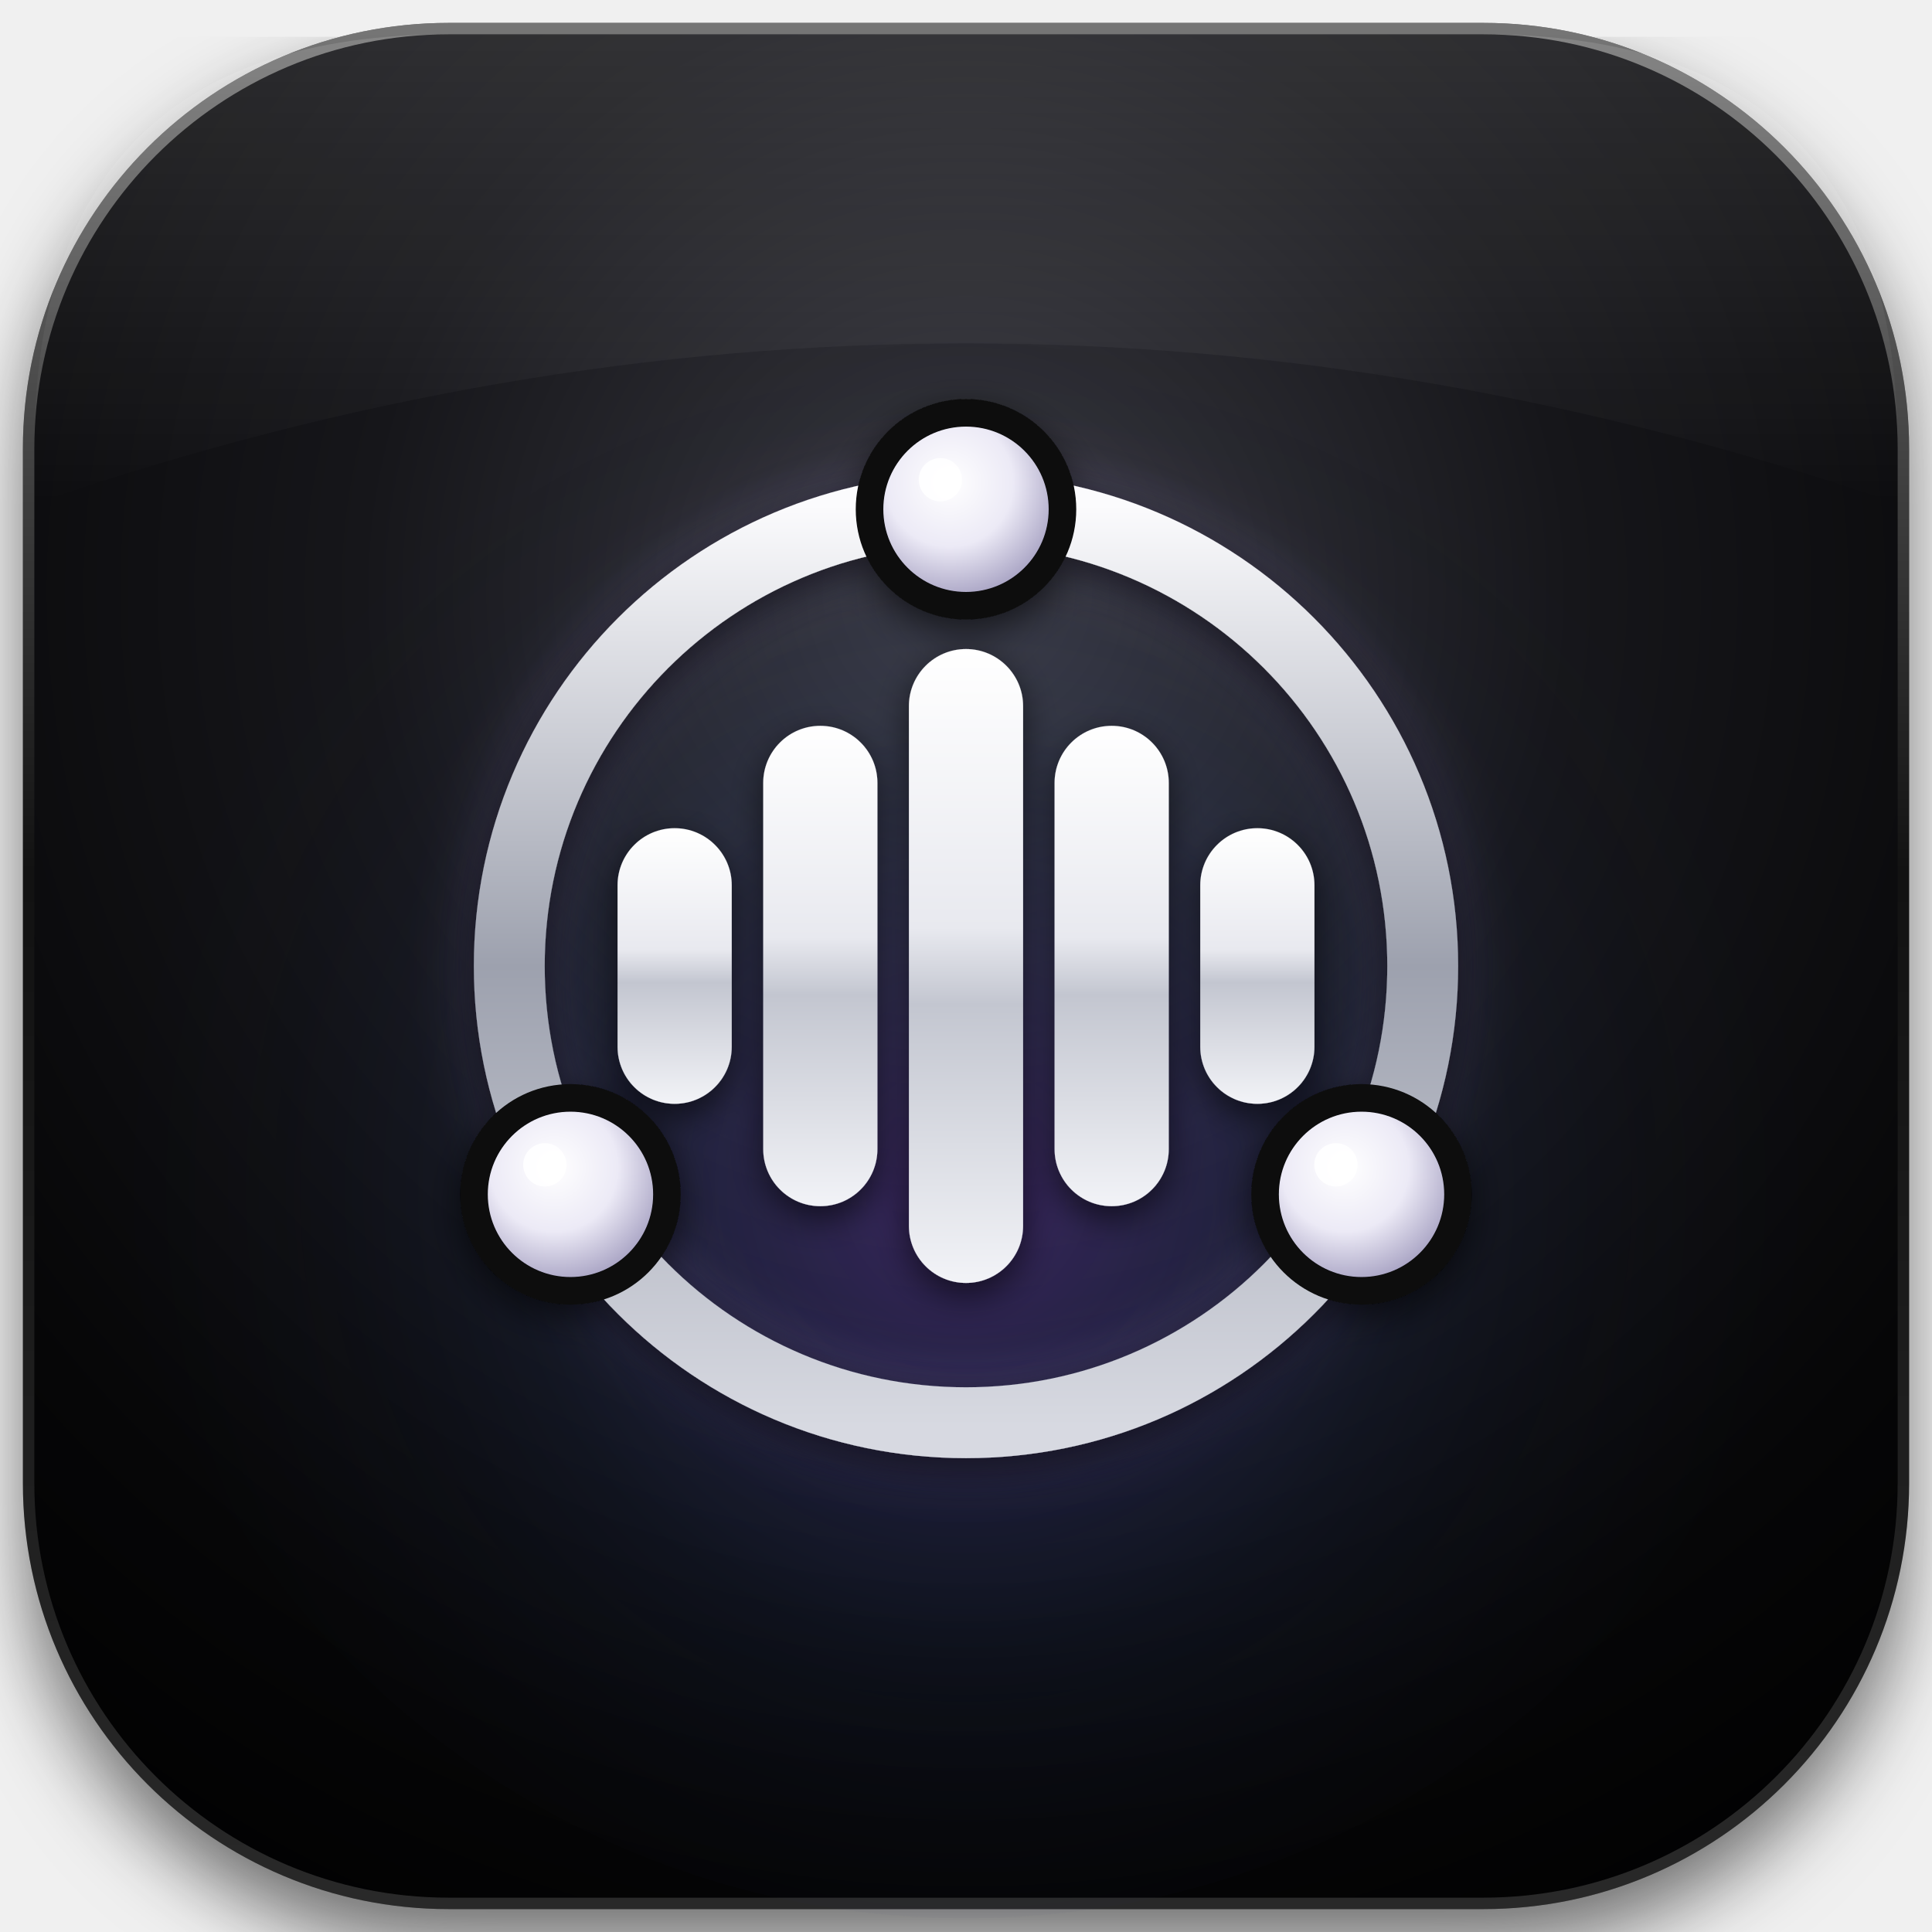
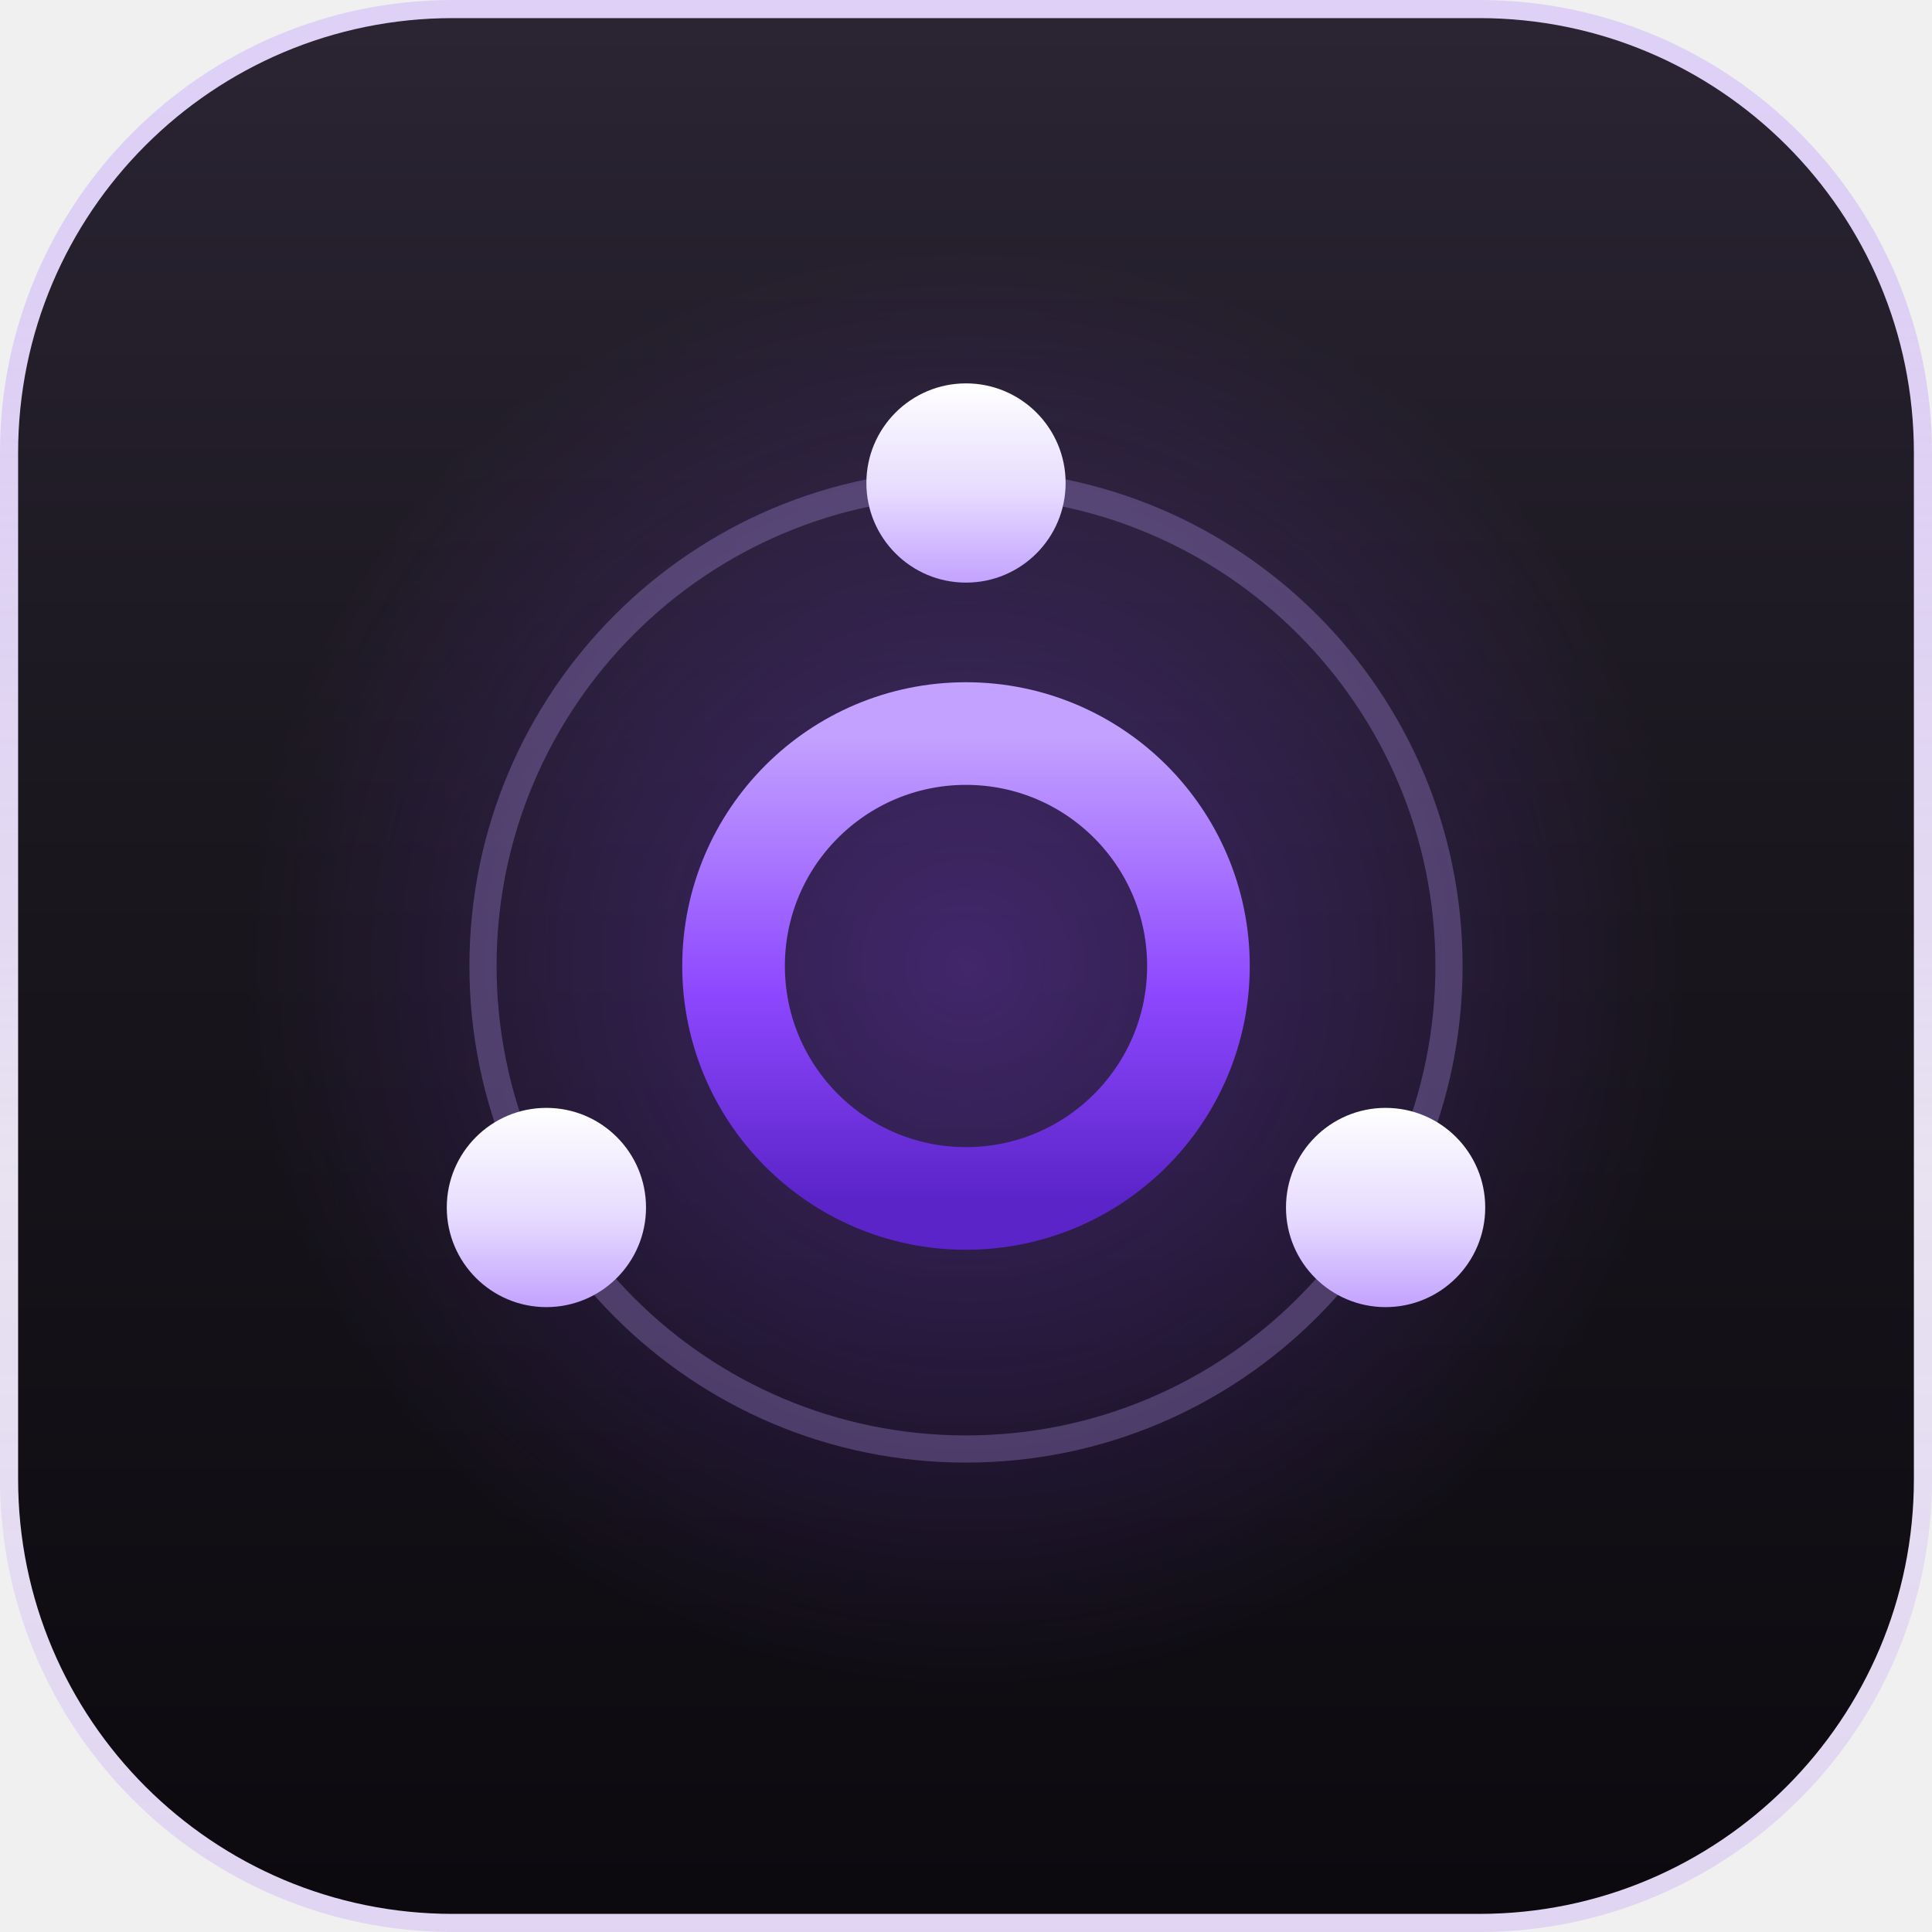
- <svg xmlns="http://www.w3.org/2000/svg" viewBox="90 90 844 844">
+ <svg xmlns="http://www.w3.org/2000/svg" viewBox="0 0 64 64">
  <defs>
-     <radialGradient id="fbg" cx="50%" cy="30%" r="85%">
-       <stop offset="0" stop-color="#3a3a42" />
-       <stop offset=".38" stop-color="#16161a" />
-       <stop offset=".75" stop-color="#060607" />
-       <stop offset="1" stop-color="#000" />
+     <linearGradient id="face" x1="0" y1="0" x2="0" y2="1">
+       <stop offset="0" stop-color="#2a2433" />
+       <stop offset=".45" stop-color="#19161d" />
+       <stop offset="1" stop-color="#0c0a0f" />
+     </linearGradient>
+     <linearGradient id="rim" x1="0" y1="0" x2="0" y2="1">
+       <stop offset="0" stop-color="#c3a2ff" stop-opacity=".4" />
+       <stop offset=".6" stop-color="#8e48ff" stop-opacity=".08" />
+       <stop offset="1" stop-color="#8e48ff" stop-opacity=".16" />
+     </linearGradient>
+     <linearGradient id="core" x1="0" y1="0" x2="0" y2="1">
+       <stop offset="0" stop-color="#c3a2ff" />
+       <stop offset=".55" stop-color="#8e48ff" />
+       <stop offset="1" stop-color="#5b24c9" />
+     </linearGradient>
+     <linearGradient id="agent" x1="0" y1="0" x2="0" y2="1">
+       <stop offset="0" stop-color="#fff" />
+       <stop offset=".55" stop-color="#e6dbff" />
+       <stop offset="1" stop-color="#c3a2ff" />
+     </linearGradient>
+     <radialGradient id="glow">
+       <stop offset="0" stop-color="#8e48ff" stop-opacity=".35" />
+       <stop offset="1" stop-color="#8e48ff" stop-opacity="0" />
    </radialGradient>
-     <linearGradient id="frim" x1="0" y1="0" x2="0" y2="1">
-       <stop offset="0" stop-color="#fff" stop-opacity=".46" />
-       <stop offset=".45" stop-color="#fff" stop-opacity=".07" />
-       <stop offset="1" stop-color="#fff" stop-opacity=".16" />
-     </linearGradient>
-     <radialGradient id="fglow" cx="50%" cy="58%" r="52%">
-       <stop offset="0" stop-color="#8e48ff" stop-opacity=".30" />
-       <stop offset=".5" stop-color="#4f7dff" stop-opacity=".07" />
-       <stop offset="1" stop-color="#000" stop-opacity="0" />
-     </radialGradient>
-     <linearGradient id="fbar" x1="0" y1="0" x2="0" y2="1">
-       <stop offset="0" stop-color="#ffffff" />
-       <stop offset=".44" stop-color="#e8e9ef" />
-       <stop offset=".56" stop-color="#c3c6d0" />
-       <stop offset="1" stop-color="#f2f3f7" />
-     </linearGradient>
-     <linearGradient id="fring" x1="0" y1="0" x2="0" y2="1">
-       <stop offset="0" stop-color="#fbfbfd" />
-       <stop offset=".5" stop-color="#9da1ae" />
-       <stop offset="1" stop-color="#d7d9e1" />
-     </linearGradient>
-     <radialGradient id="fnode" cx="40%" cy="34%" r="70%">
-       <stop offset="0" stop-color="#fff" />
-       <stop offset=".55" stop-color="#eceaf6" />
-       <stop offset="1" stop-color="#a9a4c4" />
-     </radialGradient>
-     <linearGradient id="fsheen" x1="0" y1="0" x2="0" y2="1">
-       <stop offset="0" stop-color="#fff" stop-opacity=".12" />
-       <stop offset="1" stop-color="#fff" stop-opacity="0" />
-     </linearGradient>
-     <filter id="fshadow" x="-20%" y="-20%" width="140%" height="140%">
-       <feDropShadow dx="0" dy="16" stdDeviation="17" flood-color="#000" flood-opacity=".55" />
-     </filter>
-     <filter id="flift" x="-30%" y="-30%" width="160%" height="160%">
-       <feDropShadow dx="0" dy="6" stdDeviation="9" flood-color="#000" flood-opacity=".6" />
-     </filter>
-     <filter id="fbloom" x="-50%" y="-50%" width="200%" height="200%">
-       <feGaussianBlur stdDeviation="14" />
-     </filter>
  </defs>
-   <rect x="100" y="100" width="824" height="824" rx="186" fill="#000" filter="url(#fshadow)" />
-   <rect x="100" y="100" width="824" height="824" rx="186" fill="url(#frim)" />
-   <rect x="105" y="105" width="814" height="814" rx="181" fill="url(#fbg)" />
-   <circle cx="512" cy="548" r="380" fill="url(#fglow)" />
-   <path d="M105 310 Q512 170 919 310 L919 286 Q919 105 738 105 L286 105 Q105 105 105 286Z" fill="url(#fsheen)" />
-   <g transform="translate(512 512) scale(0.86) translate(-512 -512)">
-     <g opacity=".55" filter="url(#fbloom)">
-       <circle cx="512" cy="512" r="232" fill="none" stroke="#b9a4ff" stroke-opacity=".35" stroke-width="40" />
-     </g>
-     <g filter="url(#flift)">
-       <circle cx="512" cy="512" r="232" fill="none" stroke="url(#fring)" stroke-width="36" />
-       <rect x="335" y="442" width="58" height="140" rx="29" fill="url(#fbar)" />
-       <rect x="409" y="390" width="58" height="244" rx="29" fill="url(#fbar)" />
-       <rect x="483" y="351" width="58" height="322" rx="29" fill="url(#fbar)" />
-       <rect x="557" y="390" width="58" height="244" rx="29" fill="url(#fbar)" />
-       <rect x="631" y="442" width="58" height="140" rx="29" fill="url(#fbar)" />
-       <circle cx="512" cy="280" r="56" fill="#09090b" />
-       <circle cx="512" cy="280" r="42" fill="url(#fnode)" />
-       <circle cx="499" cy="265" r="11" fill="#fff" opacity=".9" />
-       <circle cx="712.918" cy="628" r="56" fill="#09090b" />
-       <circle cx="712.918" cy="628" r="42" fill="url(#fnode)" />
-       <circle cx="699.918" cy="613" r="11" fill="#fff" opacity=".9" />
-       <circle cx="311.082" cy="628" r="56" fill="#09090b" />
-       <circle cx="311.082" cy="628" r="42" fill="url(#fnode)" />
-       <circle cx="298.082" cy="613" r="11" fill="#fff" opacity=".9" />
-     </g>
-   </g>
+   <rect width="64" height="64" rx="15" fill="url(#rim)" />
+   <rect x=".6" y=".6" width="62.8" height="62.8" rx="14.4" fill="url(#face)" />
+   <circle cx="32" cy="32" r="24" fill="url(#glow)" />
+   <circle cx="32" cy="32" r="16" fill="none" stroke="#c3a2ff" stroke-opacity=".28" stroke-width=".9" />
+   <circle cx="32" cy="32" r="7.7" fill="none" stroke="url(#core)" stroke-width="3.4" />
+   <circle cx="32" cy="16" r="3.3" fill="url(#agent)" />
+   <circle cx="45.9" cy="40" r="3.3" fill="url(#agent)" />
+   <circle cx="18.1" cy="40" r="3.3" fill="url(#agent)" />
</svg>
